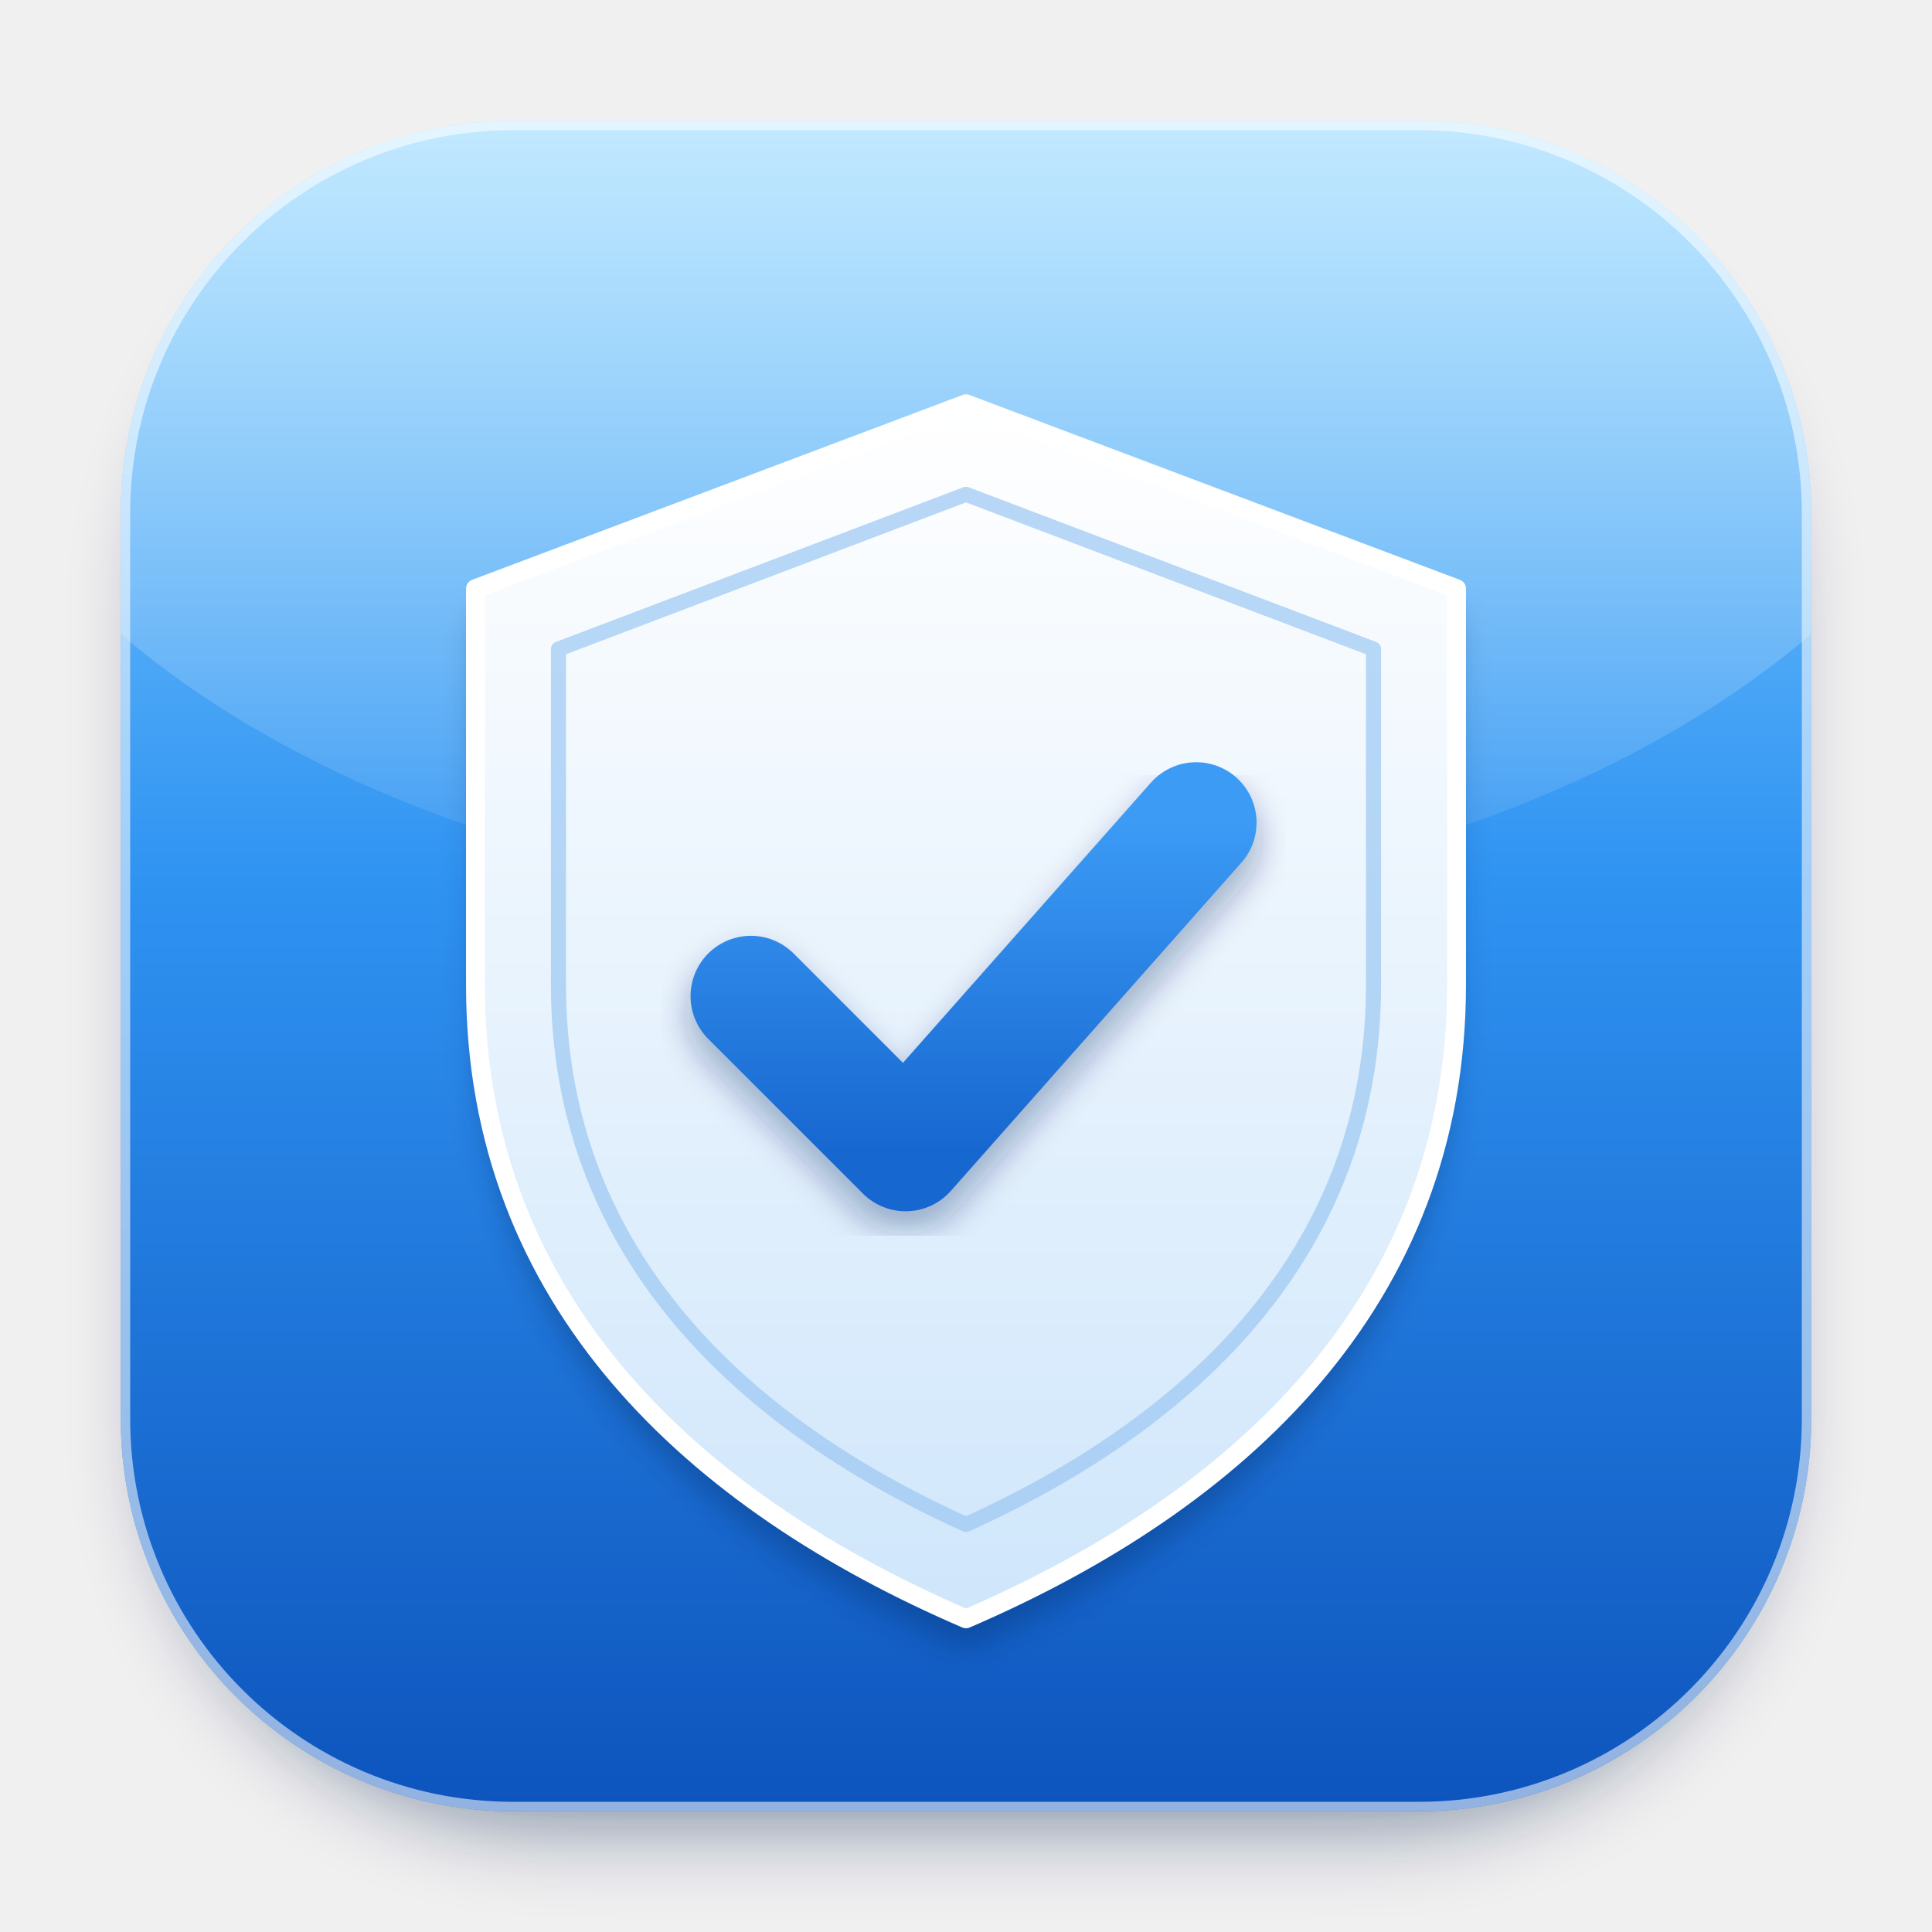
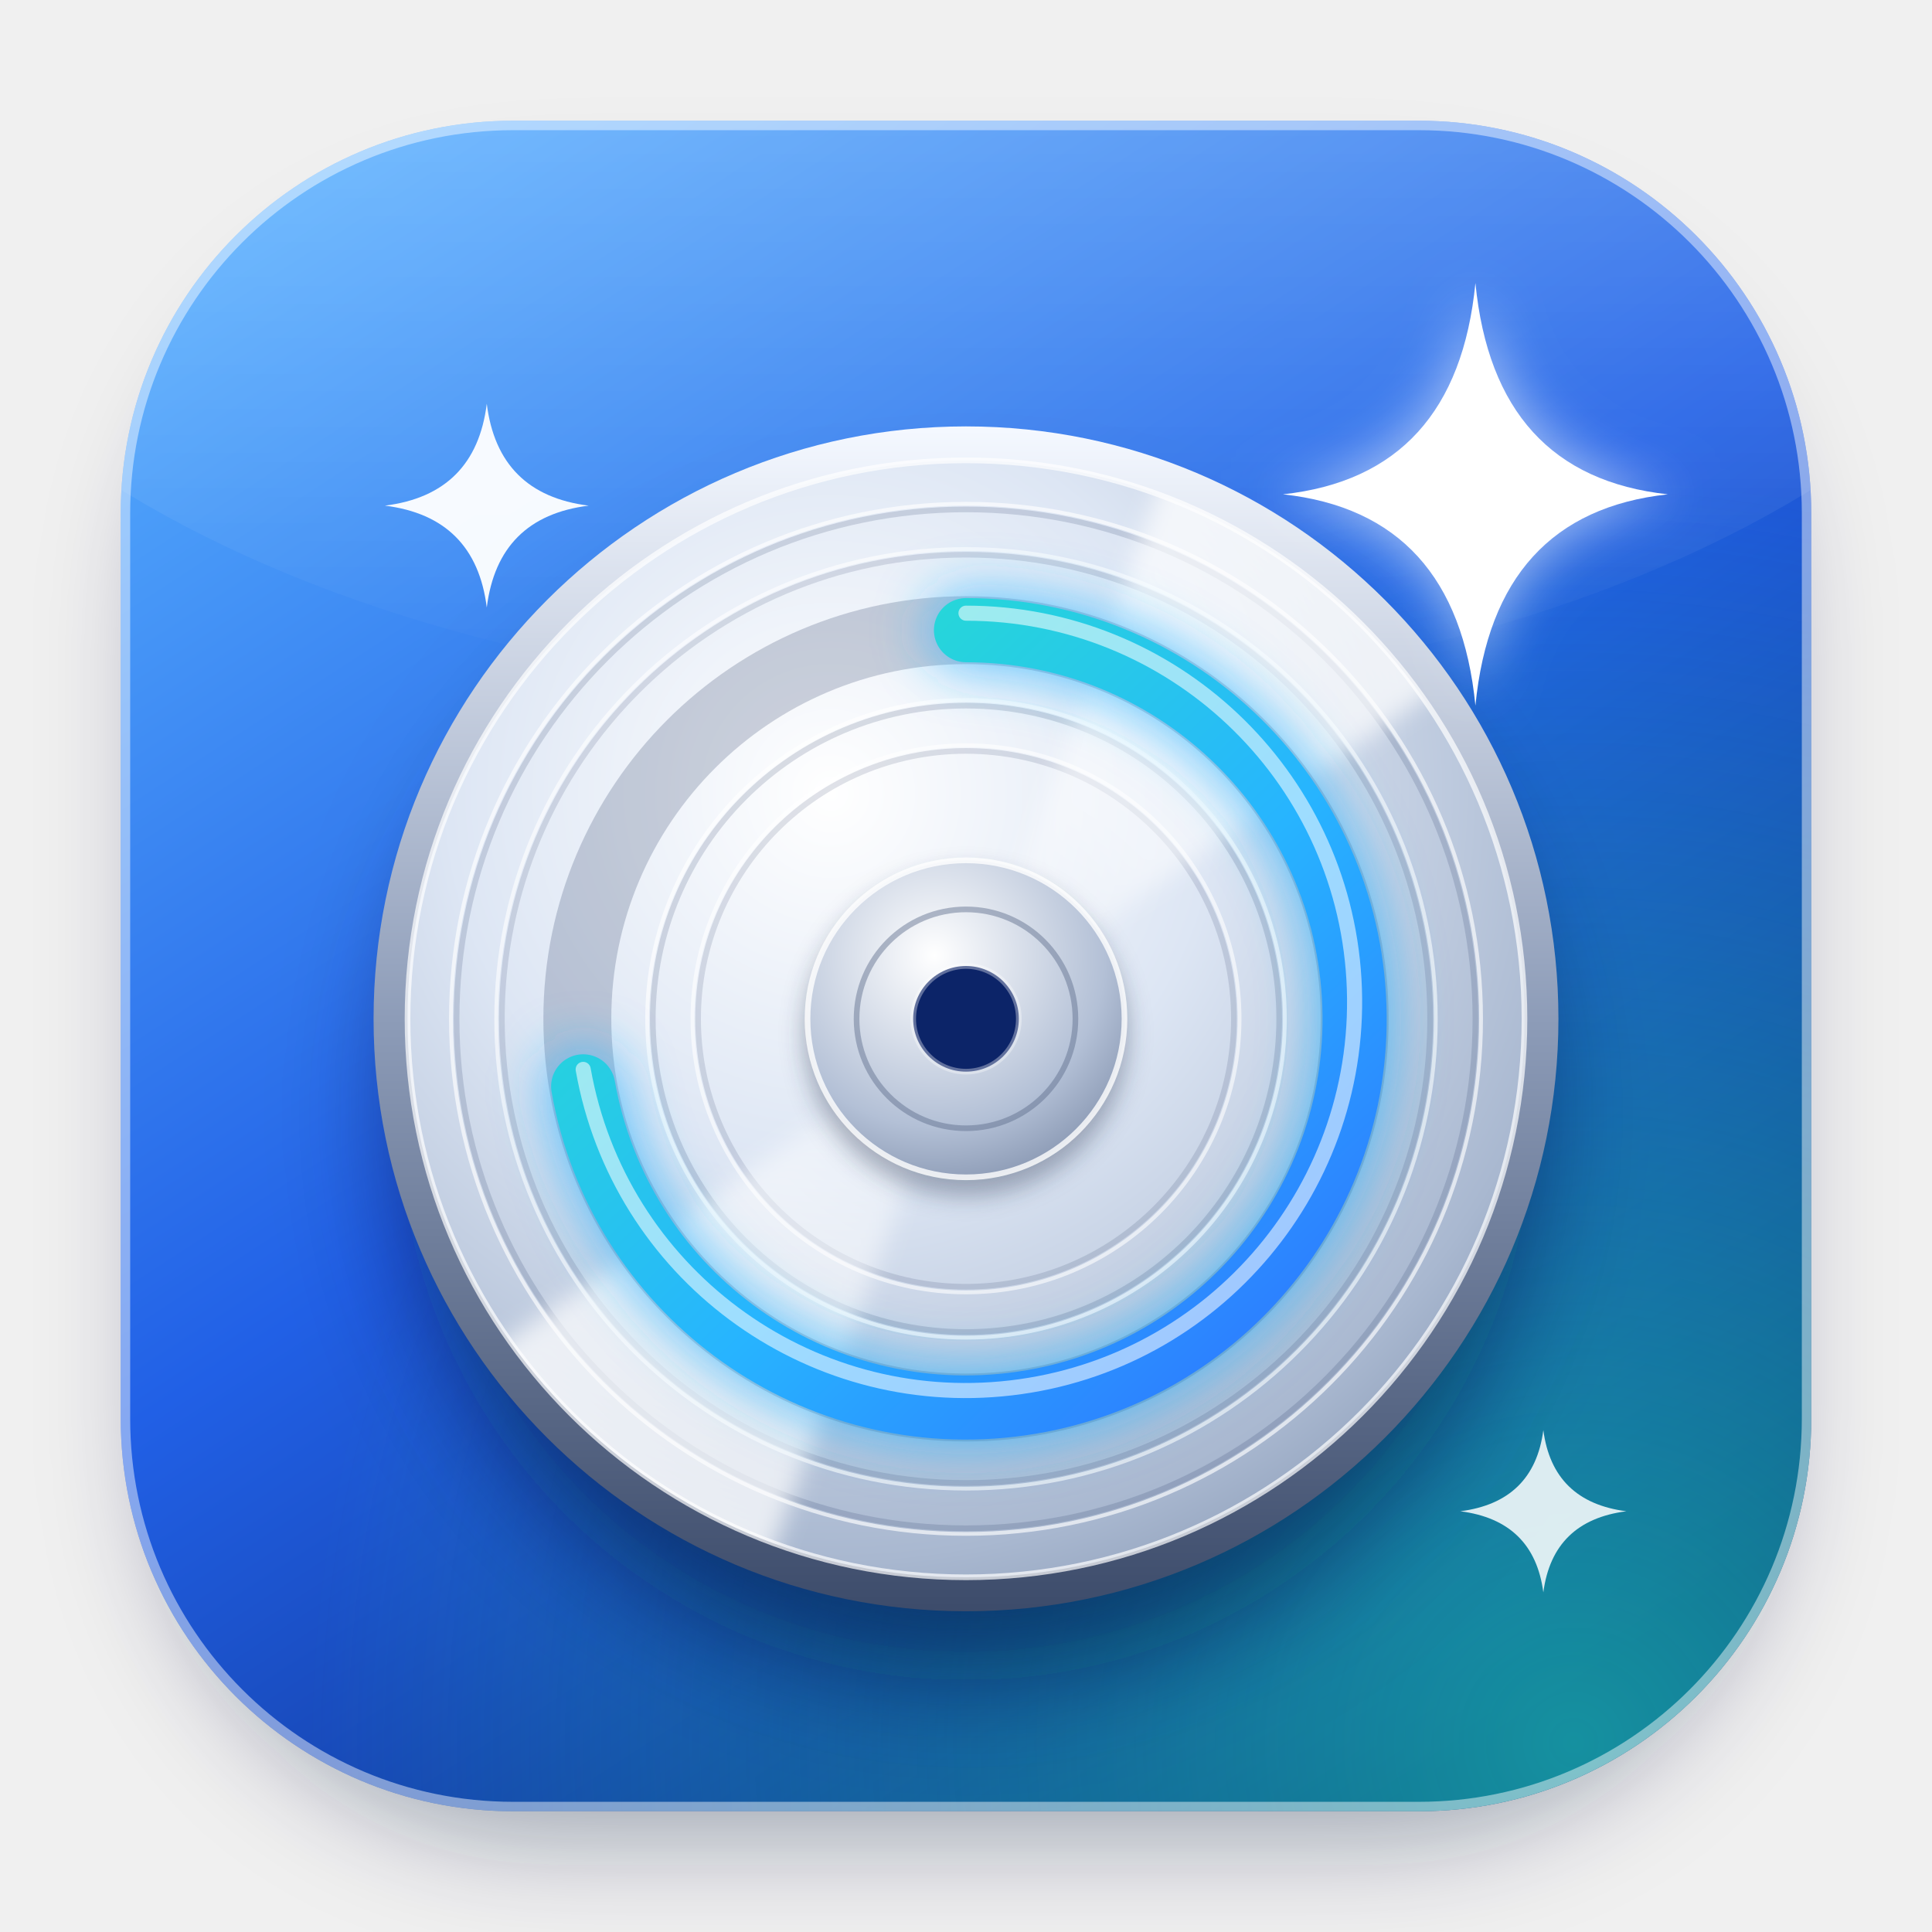
<svg xmlns="http://www.w3.org/2000/svg" viewBox="0 0 1024 1024" width="1024" height="1024">
  <defs>
-     <linearGradient id="tile" x1="0" y1="0" x2="0" y2="1">
-       <stop offset="0" stop-color="#8fd6ff" />
-       <stop offset=".45" stop-color="#2f93f2" />
-       <stop offset="1" stop-color="#0d54bd" />
+     <linearGradient id="tile" x1="0.1" y1="0" x2="0.75" y2="1">
+       <stop offset="0" stop-color="#58b0ff" />
+       <stop offset=".5" stop-color="#2160e6" />
+       <stop offset="1" stop-color="#0a2674" />
    </linearGradient>
+     <radialGradient id="glow" cx=".86" cy=".96" r=".75">
+       <stop offset="0" stop-color="#1ee8c4" stop-opacity=".55" />
+       <stop offset="1" stop-color="#1ee8c4" stop-opacity="0" />
+     </radialGradient>
    <linearGradient id="gloss" x1="0" y1="0" x2="0" y2="1">
-       <stop offset="0" stop-color="#ffffff" stop-opacity=".75" />
-       <stop offset="1" stop-color="#ffffff" stop-opacity=".05" />
+       <stop offset="0" stop-color="#ffffff" stop-opacity=".55" />
+       <stop offset="1" stop-color="#ffffff" stop-opacity="0" />
    </linearGradient>
-     <linearGradient id="shield" x1="0" y1="0" x2="0" y2="1">
+     <linearGradient id="rim" x1="0" y1="0" x2="0" y2="1">
+       <stop offset="0" stop-color="#f4f8ff" />
+       <stop offset=".5" stop-color="#8d9cb8" />
+       <stop offset="1" stop-color="#3d4c6b" />
+     </linearGradient>
+     <radialGradient id="platter" cx=".38" cy=".3" r=".85">
      <stop offset="0" stop-color="#ffffff" />
-       <stop offset="1" stop-color="#cfe6fb" />
+       <stop offset=".4" stop-color="#dde6f4" />
+       <stop offset=".8" stop-color="#a9b8d0" />
+       <stop offset="1" stop-color="#8091ad" />
+     </radialGradient>
+     <radialGradient id="sheen" gradientUnits="userSpaceOnUse" cx="512" cy="540" r="310">
+       <stop offset="0" stop-color="#ffffff" stop-opacity="0" />
+       <stop offset=".4" stop-color="#ffffff" stop-opacity=".5" />
+       <stop offset="1" stop-color="#ffffff" stop-opacity=".75" />
+     </radialGradient>
+     <linearGradient id="ring" gradientUnits="userSpaceOnUse" x1="320" y1="340" x2="720" y2="760">
+       <stop offset="0" stop-color="#26e8c6" />
+       <stop offset=".55" stop-color="#27b4ff" />
+       <stop offset="1" stop-color="#2f6bff" />
    </linearGradient>
-     <linearGradient id="check" x1="0" y1="0" x2="0" y2="1">
-       <stop offset="0" stop-color="#3b9bf5" />
-       <stop offset="1" stop-color="#1767d0" />
-     </linearGradient>
-     <filter id="shadow" x="-20%" y="-20%" width="140%" height="150%">
-       <feGaussianBlur stdDeviation="22" />
+     <radialGradient id="hub" cx=".4" cy=".3" r=".9">
+       <stop offset="0" stop-color="#ffffff" />
+       <stop offset=".6" stop-color="#b3c0d6" />
+       <stop offset="1" stop-color="#6c7c9a" />
+     </radialGradient>
+     <filter id="blur30" x="-30%" y="-30%" width="160%" height="160%">
+       <feGaussianBlur stdDeviation="30" />
    </filter>
-     <filter id="soft" x="-20%" y="-20%" width="140%" height="140%">
-       <feGaussianBlur stdDeviation="8" />
+     <filter id="blur14" x="-30%" y="-30%" width="160%" height="160%">
+       <feGaussianBlur stdDeviation="14" />
    </filter>
-     <clipPath id="clip">
+     <filter id="blur6" x="-30%" y="-30%" width="160%" height="160%">
+       <feGaussianBlur stdDeviation="6" />
+     </filter>
+     <clipPath id="tileClip">
      <rect x="64" y="64" width="896" height="896" rx="208" />
    </clipPath>
+     <clipPath id="platterClip">
+       <circle cx="512" cy="540" r="296" />
+     </clipPath>
  </defs>
-   <rect x="84" y="112" width="856" height="856" rx="208" fill="#001a4d" opacity=".45" filter="url(#shadow)" />
+   <rect x="84" y="118" width="856" height="856" rx="208" fill="#00123a" opacity=".34" filter="url(#blur30)" />
  <rect x="64" y="64" width="896" height="896" rx="208" fill="url(#tile)" />
-   <g clip-path="url(#clip)">
-     <ellipse cx="512" cy="120" rx="560" ry="360" fill="url(#gloss)" />
-     <rect x="64" y="64" width="896" height="896" rx="208" fill="none" stroke="#ffffff" stroke-opacity=".55" stroke-width="10" />
+   <g clip-path="url(#tileClip)">
+     <rect x="64" y="64" width="896" height="896" fill="url(#glow)" />
+     <ellipse cx="512" cy="40" rx="600" ry="330" fill="url(#gloss)" opacity=".7" />
+     <rect x="64" y="64" width="896" height="896" rx="208" fill="none" stroke="#ffffff" stroke-opacity=".45" stroke-width="10" />
  </g>
-   <path d="M512 214 L772 312 V522 C772 690 656 796 512 858 C368 796 252 690 252 522 V312 Z" fill="#00265e" opacity=".35" filter="url(#soft)" transform="translate(0 16)" />
-   <path d="M512 214 L772 312 V522 C772 690 656 796 512 858 C368 796 252 690 252 522 V312 Z" fill="url(#shield)" stroke="#ffffff" stroke-width="10" stroke-linejoin="round" />
-   <path d="M512 262 L728 344 V522 C728 660 636 752 512 808 C388 752 296 660 296 522 V344 Z" fill="none" stroke="#9cc8f2" stroke-opacity=".7" stroke-width="8" stroke-linejoin="round" />
-   <path d="M398 528 L480 610 L634 436" fill="none" stroke="#00265e" stroke-opacity=".3" stroke-width="68" stroke-linecap="round" stroke-linejoin="round" transform="translate(0 10)" filter="url(#soft)" />
-   <path d="M398 528 L480 610 L634 436" fill="none" stroke="url(#check)" stroke-width="64" stroke-linecap="round" stroke-linejoin="round" />
+   <circle cx="512" cy="590" r="300" fill="#00103a" opacity=".55" filter="url(#blur30)" />
+   <circle cx="512" cy="540" r="314" fill="url(#rim)" />
+   <circle cx="512" cy="540" r="296" fill="url(#platter)" />
+   <circle cx="512" cy="540" r="296" fill="none" stroke="#ffffff" stroke-opacity=".7" stroke-width="3" />
+   <g fill="none">
+     <circle cx="512" cy="540" r="270" stroke="#1d3158" stroke-opacity=".16" stroke-width="3" />
+     <circle cx="512" cy="540" r="273" stroke="#ffffff" stroke-opacity=".65" stroke-width="2" />
+     <circle cx="512" cy="540" r="246" stroke="#1d3158" stroke-opacity=".14" stroke-width="3" />
+     <circle cx="512" cy="540" r="249" stroke="#ffffff" stroke-opacity=".6" stroke-width="2" />
+     <circle cx="512" cy="540" r="166" stroke="#1d3158" stroke-opacity=".16" stroke-width="3" />
+     <circle cx="512" cy="540" r="169" stroke="#ffffff" stroke-opacity=".65" stroke-width="2" />
+     <circle cx="512" cy="540" r="142" stroke="#1d3158" stroke-opacity=".14" stroke-width="3" />
+     <circle cx="512" cy="540" r="145" stroke="#ffffff" stroke-opacity=".6" stroke-width="2" />
+   </g>
+   <g clip-path="url(#platterClip)">
+     <path d="M512 540 L655.6 145.3 L856 299.1 Z" fill="url(#sheen)" filter="url(#blur6)" />
+     <path d="M512 540 L368.4 934.7 L168 780.9 Z" fill="url(#sheen)" filter="url(#blur6)" />
+   </g>
+   <circle cx="512" cy="540" r="206" fill="none" stroke="#0f2350" stroke-opacity=".2" stroke-width="36" />
+   <path d="M512 334 A206 206 0 1 1 309.1 575.8" fill="none" stroke="#27b4ff" stroke-opacity=".7" stroke-width="40" stroke-linecap="round" filter="url(#blur14)" />
+   <path d="M512 334 A206 206 0 1 1 309.1 575.8" fill="none" stroke="url(#ring)" stroke-width="34" stroke-linecap="round" />
+   <path d="M512 334 A206 206 0 1 1 309.1 575.8" fill="none" stroke="#ffffff" stroke-opacity=".55" stroke-width="8" stroke-linecap="round" transform="translate(0 -9)" clip-path="url(#platterClip)" />
+   <circle cx="512" cy="540" r="86" fill="#1c2a47" opacity=".35" filter="url(#blur6)" transform="translate(0 8)" />
+   <circle cx="512" cy="540" r="84" fill="url(#hub)" />
+   <circle cx="512" cy="540" r="84" fill="none" stroke="#ffffff" stroke-opacity=".8" stroke-width="3" />
+   <circle cx="512" cy="540" r="58" fill="none" stroke="#5b6b8a" stroke-opacity=".45" stroke-width="3" />
+   <circle cx="512" cy="540" r="28" fill="#0c2468" />
+   <circle cx="512" cy="540" r="28" fill="none" stroke="#ffffff" stroke-opacity=".35" stroke-width="3" />
+   <g fill="#ffffff">
+     <path d="M782 150 Q794 250 894 262 Q794 274 782 374 Q770 274 670 262 Q770 250 782 150 Z" opacity=".55" filter="url(#blur14)" />
+     <path d="M782 150 Q792 252 884 262 Q792 272 782 374 Q772 272 680 262 Q772 252 782 150 Z" />
+     <path d="M258 214 Q264 262 312 268 Q264 274 258 322 Q252 274 204 268 Q252 262 258 214 Z" opacity=".95" />
+     <path d="M818 758 Q823 796 862 801 Q823 806 818 844 Q813 806 774 801 Q813 796 818 758 Z" opacity=".85" />
+   </g>
</svg>
